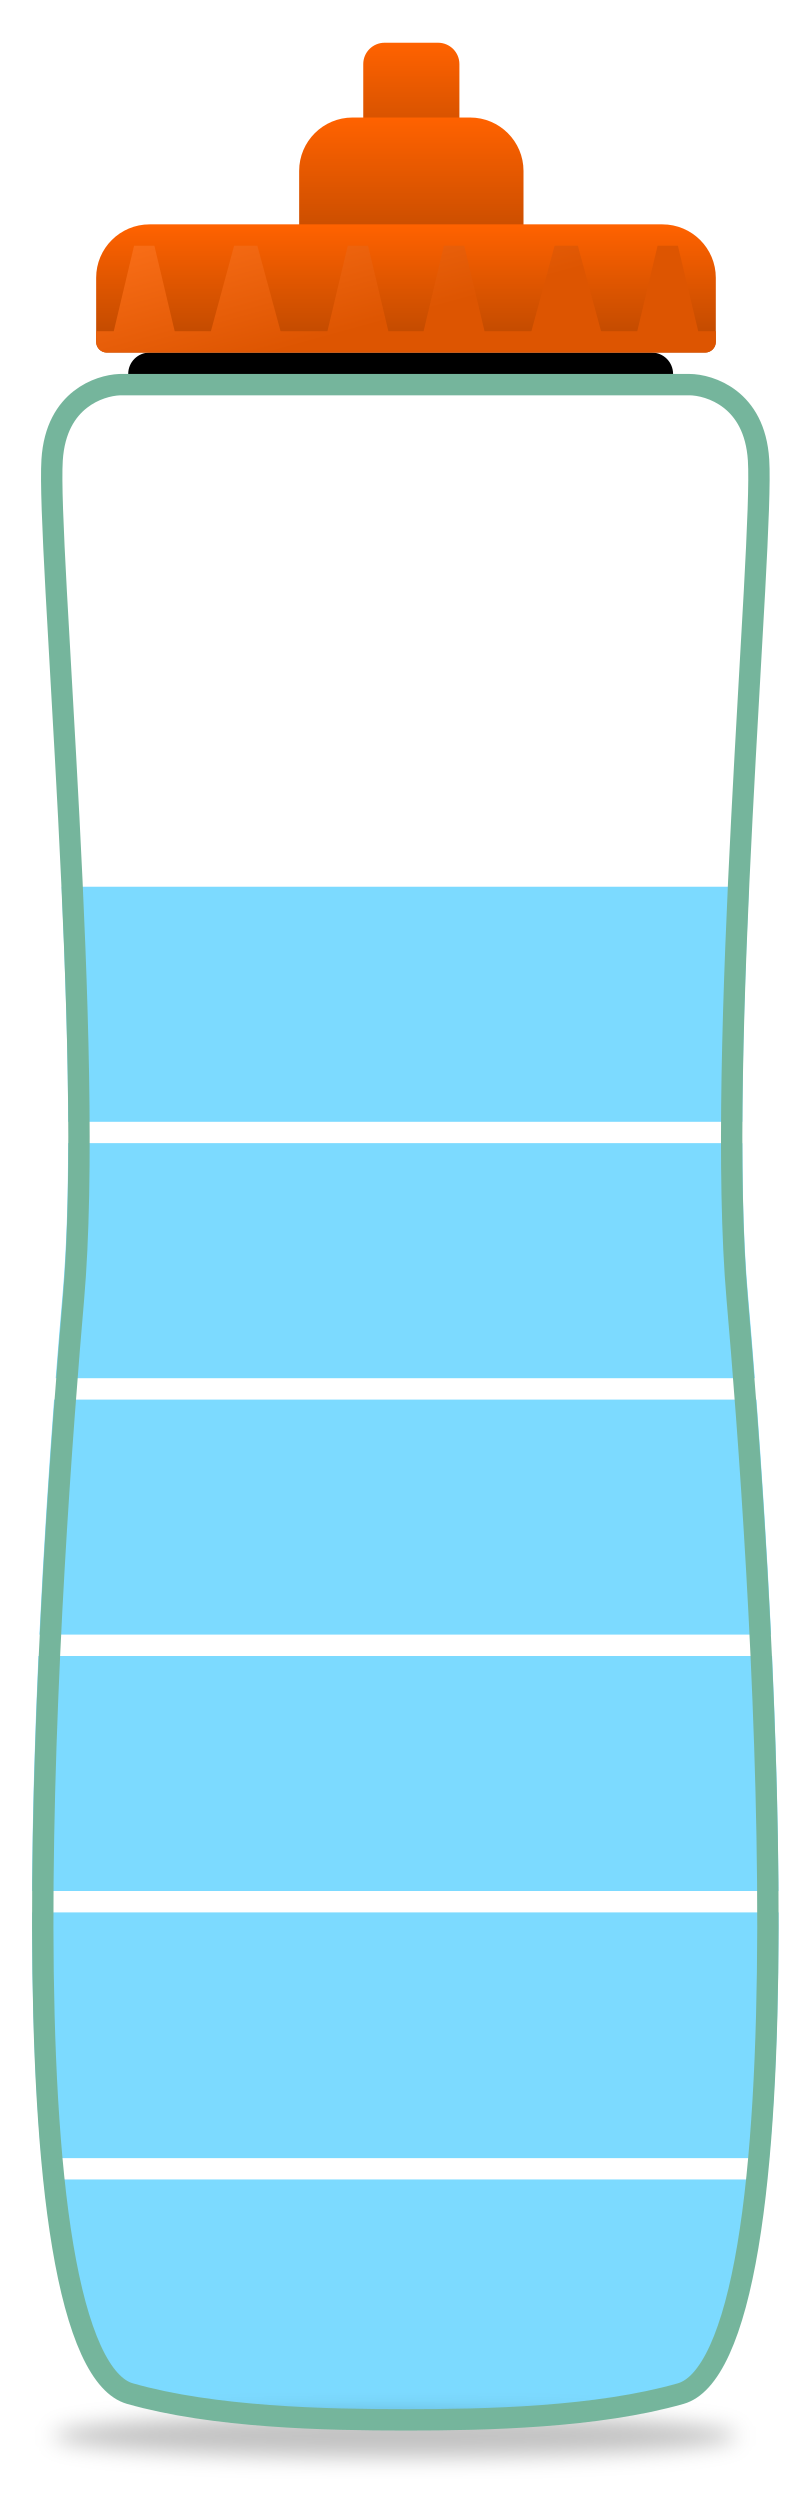
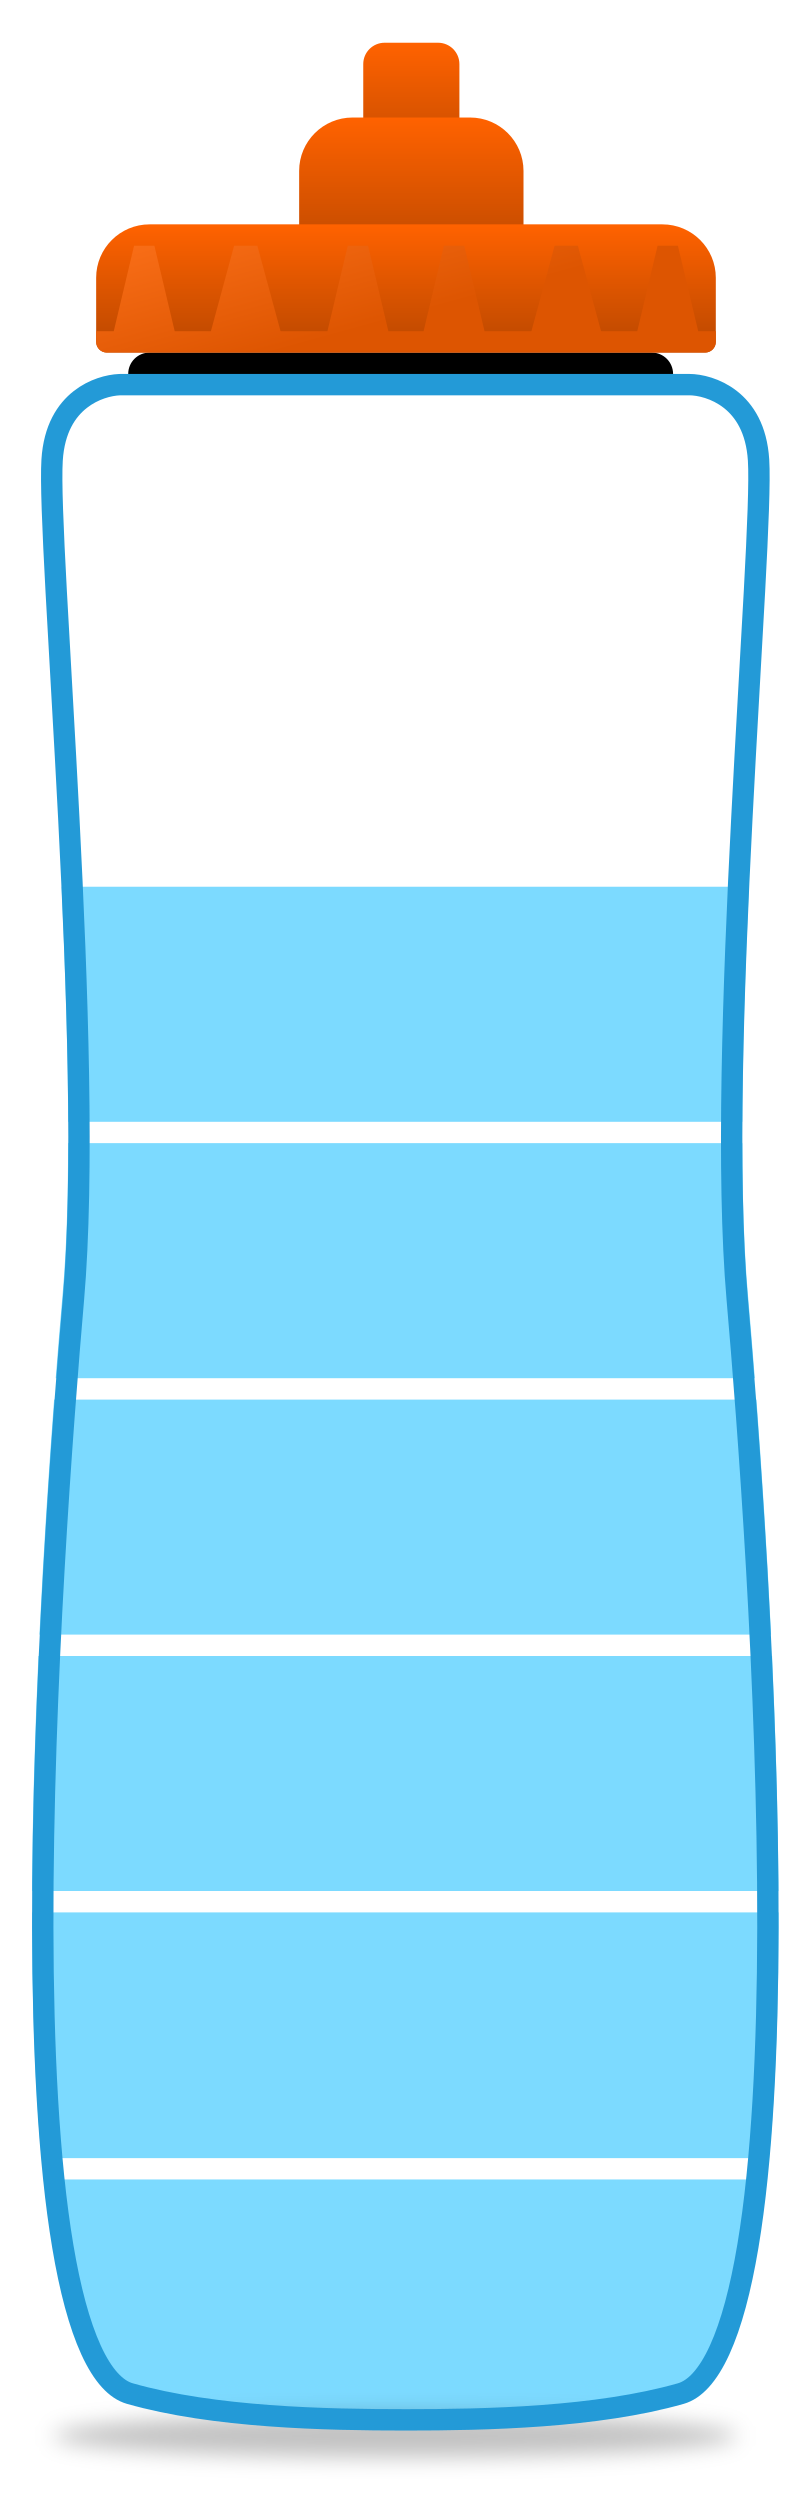
<svg xmlns="http://www.w3.org/2000/svg" width="76" height="234" viewBox="0 0 76 234" fill="none">
  <path d="M72.267 155C72.593 162.157 72.824 169.668 72.863 177H3C3.039 169.668 3.271 162.157 3.597 155H72.267ZM70.802 131C71.274 137.263 71.778 144.865 72.172 153H3.691C4.085 144.865 4.59 137.263 5.062 131H70.802ZM69.481 107C69.494 112.189 69.642 116.971 69.992 121C70.184 123.209 70.41 125.913 70.649 129H5.214C5.453 125.913 5.679 123.209 5.871 121C6.221 116.971 6.37 112.189 6.383 107H69.481ZM70.097 83C69.76 90.441 69.509 98.036 69.481 105H6.382C6.354 98.036 6.103 90.441 5.767 83H70.097Z" fill="#7CDAFF" />
  <path d="M71.786 204C70.57 215.248 68.197 223.3 63.999 224.5C56.009 226.783 45.499 227 37.999 227C30.499 227 19.867 226.783 11.877 224.5C7.679 223.3 5.307 215.248 4.09 204H71.786ZM72.875 179C72.879 187.207 72.629 195.126 71.987 202H3.888C3.246 195.126 2.996 187.207 3 179H72.875Z" fill="#7CDAFF" />
  <path d="M61 33C62.105 33 63 33.895 63 35C63 35.365 62.901 35.706 62.73 36H12.27C12.099 35.706 12 35.365 12 35C12 33.895 12.895 33 14 33H61Z" fill="black" />
  <g filter="url(#filter0_f_2860_1152)">
    <ellipse cx="37" cy="228" rx="32" ry="2" fill="black" fill-opacity="0.24" />
  </g>
  <path d="M34 6C34 4.895 34.895 4 36 4H41C42.105 4 43 4.895 43 6V16C43 16.552 42.552 17 42 17H35C34.448 17 34 16.552 34 16V6Z" fill="url(#paint0_linear_2860_1152)" />
  <path d="M28 16C28 13.239 30.239 11 33 11H44C46.761 11 49 13.239 49 16V24C49 24.552 48.552 25 48 25H29C28.448 25 28 24.552 28 24V16Z" fill="url(#paint1_linear_2860_1152)" />
  <path d="M9 26C9 23.239 11.239 21 14 21H62C64.761 21 67 23.239 67 26V32C67 32.552 66.552 33 66 33H10C9.448 33 9 32.552 9 32V26Z" fill="url(#paint2_linear_2860_1152)" />
-   <path d="M64.499 36C65.475 36 67.025 36.344 68.358 37.388C69.655 38.403 70.818 40.133 71.001 43.062C71.121 44.99 70.94 49.387 70.618 55.352C70.299 61.275 69.844 68.702 69.439 76.573C68.627 92.312 67.996 110.006 69.003 121.587C70.002 133.08 71.917 157.942 71.877 180.407C71.857 191.647 71.347 202.241 70.001 210.248C69.327 214.257 68.453 217.56 67.356 219.958C66.243 222.392 65.003 223.673 63.726 224.038C55.889 226.277 45.515 226.5 38 226.5C30.485 226.5 19.99 226.277 12.153 224.038C10.876 223.673 9.636 222.392 8.522 219.958C7.426 217.56 6.551 214.257 5.877 210.248C4.531 202.241 4.021 191.648 4.001 180.408C3.96 157.943 5.876 133.08 6.875 121.587C7.882 110.006 7.251 92.312 6.439 76.573C6.033 68.702 5.579 61.275 5.26 55.352C4.938 49.387 4.757 44.99 4.877 43.062C5.06 40.133 6.223 38.403 7.52 37.388C8.769 36.41 10.209 36.046 11.188 36.004L11.379 36H64.499Z" stroke="#75B59C" stroke-width="2" />
+   <path d="M64.499 36C65.475 36 67.025 36.344 68.358 37.388C69.655 38.403 70.818 40.133 71.001 43.062C71.121 44.99 70.94 49.387 70.618 55.352C70.299 61.275 69.844 68.702 69.439 76.573C68.627 92.312 67.996 110.006 69.003 121.587C70.002 133.08 71.917 157.942 71.877 180.407C71.857 191.647 71.347 202.241 70.001 210.248C69.327 214.257 68.453 217.56 67.356 219.958C66.243 222.392 65.003 223.673 63.726 224.038C55.889 226.277 45.515 226.5 38 226.5C30.485 226.5 19.99 226.277 12.153 224.038C10.876 223.673 9.636 222.392 8.522 219.958C7.426 217.56 6.551 214.257 5.877 210.248C4.531 202.241 4.021 191.648 4.001 180.408C3.96 157.943 5.876 133.08 6.875 121.587C7.882 110.006 7.251 92.312 6.439 76.573C6.033 68.702 5.579 61.275 5.26 55.352C4.938 49.387 4.757 44.99 4.877 43.062C5.06 40.133 6.223 38.403 7.52 37.388C8.769 36.41 10.209 36.046 11.188 36.004L11.379 36H64.499Z" stroke="#239AD7" stroke-width="2" />
  <path d="M16.352 31H19.74L21.913 23H24.087L26.26 31H30.648L32.549 23H34.451L36.352 31H39.648L41.549 23H43.451L45.352 31H49.74L51.913 23H54.087L56.26 31H59.648L61.549 23H63.451L65.353 31H67V32C67 32.552 66.552 33 66 33H10C9.448 33 9 32.552 9 32V31H10.648L12.549 23H14.451L16.352 31Z" fill="url(#paint3_linear_2860_1152)" />
  <defs>
    <filter id="filter0_f_2860_1152" x="3" y="224" width="68" height="8" filterUnits="userSpaceOnUse" color-interpolation-filters="sRGB">
      <feFlood flood-opacity="0" result="BackgroundImageFix" />
      <feBlend mode="normal" in="SourceGraphic" in2="BackgroundImageFix" result="shape" />
      <feGaussianBlur stdDeviation="1" result="effect1_foregroundBlur_2860_1152" />
    </filter>
    <linearGradient id="paint0_linear_2860_1152" x1="38.035" y1="4" x2="38.035" y2="22.958" gradientUnits="userSpaceOnUse">
      <stop stop-color="#FF6200" />
      <stop offset="1" stop-color="#993B00" />
    </linearGradient>
    <linearGradient id="paint1_linear_2860_1152" x1="37.414" y1="11" x2="37.414" y2="31.417" gradientUnits="userSpaceOnUse">
      <stop stop-color="#FF6200" />
      <stop offset="1" stop-color="#993B00" />
    </linearGradient>
    <linearGradient id="paint2_linear_2860_1152" x1="35" y1="21" x2="35" y2="38.5" gradientUnits="userSpaceOnUse">
      <stop stop-color="#FF6200" />
      <stop offset="1" stop-color="#993B00" />
    </linearGradient>
    <linearGradient id="paint3_linear_2860_1152" x1="54" y1="49" x2="43.5" y2="11" gradientUnits="userSpaceOnUse">
      <stop offset="0.582" stop-color="#DD5501" />
      <stop offset="1" stop-color="#FF731C" />
    </linearGradient>
  </defs>
</svg>
